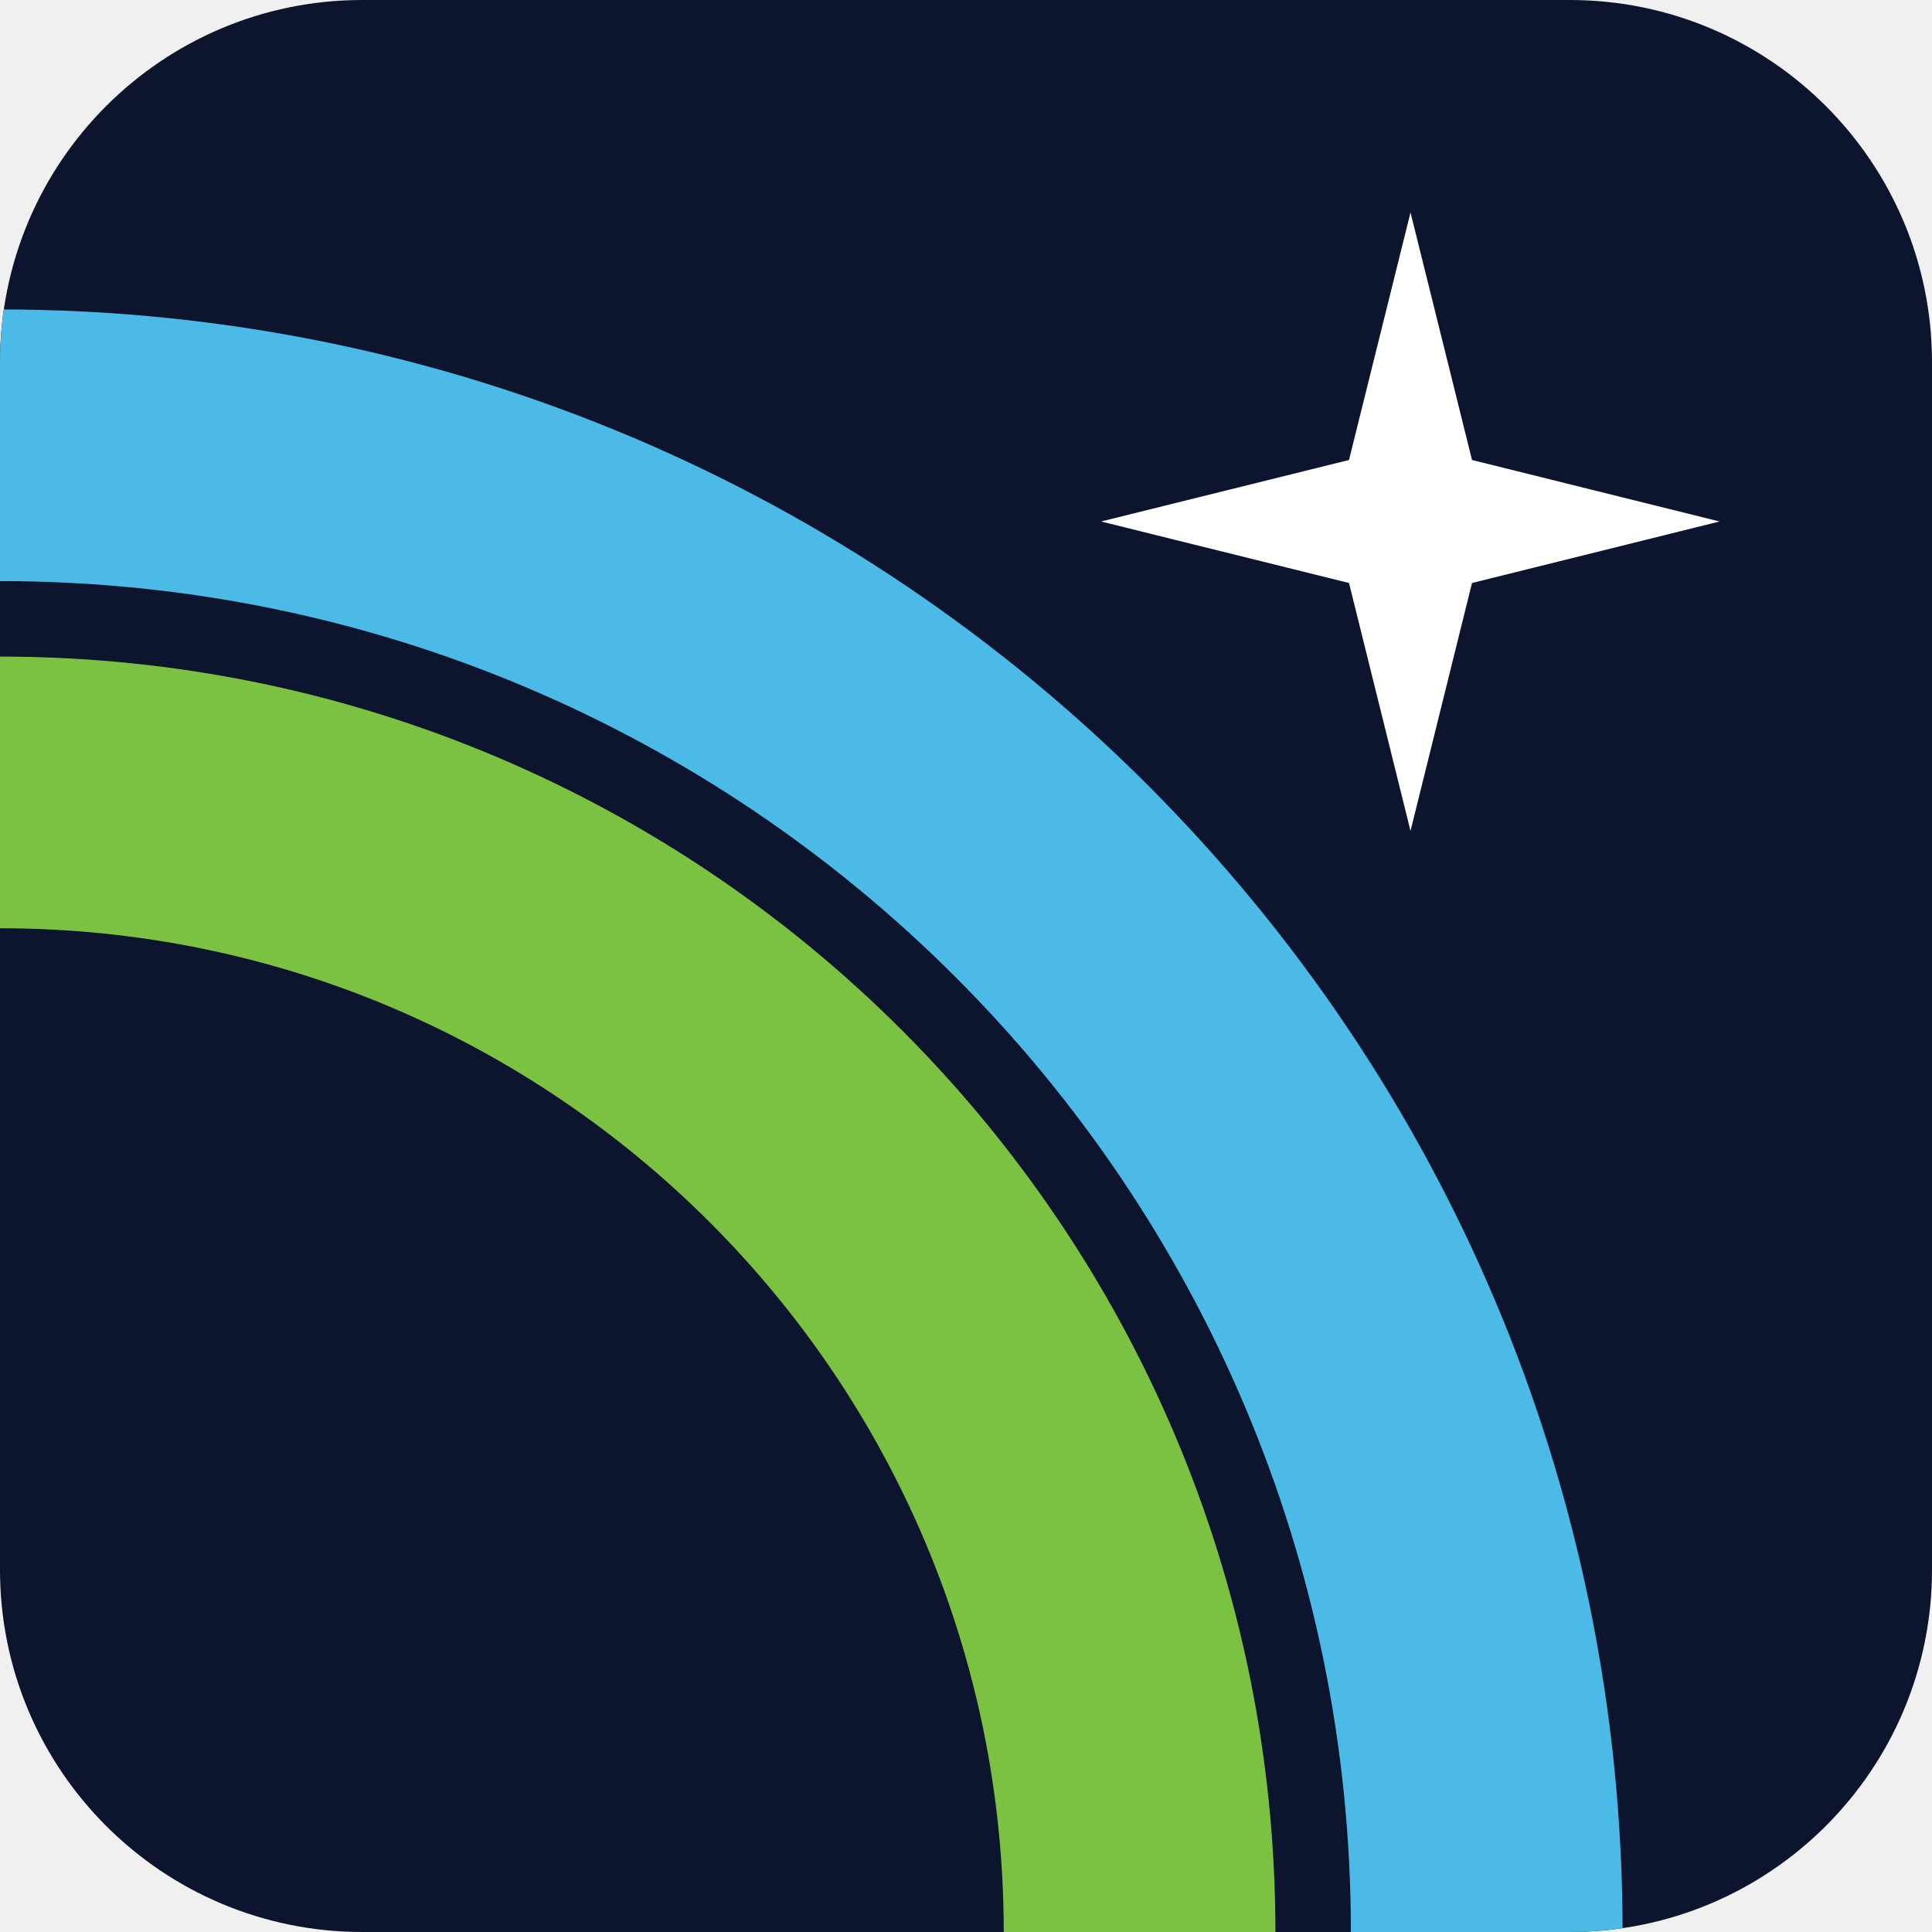
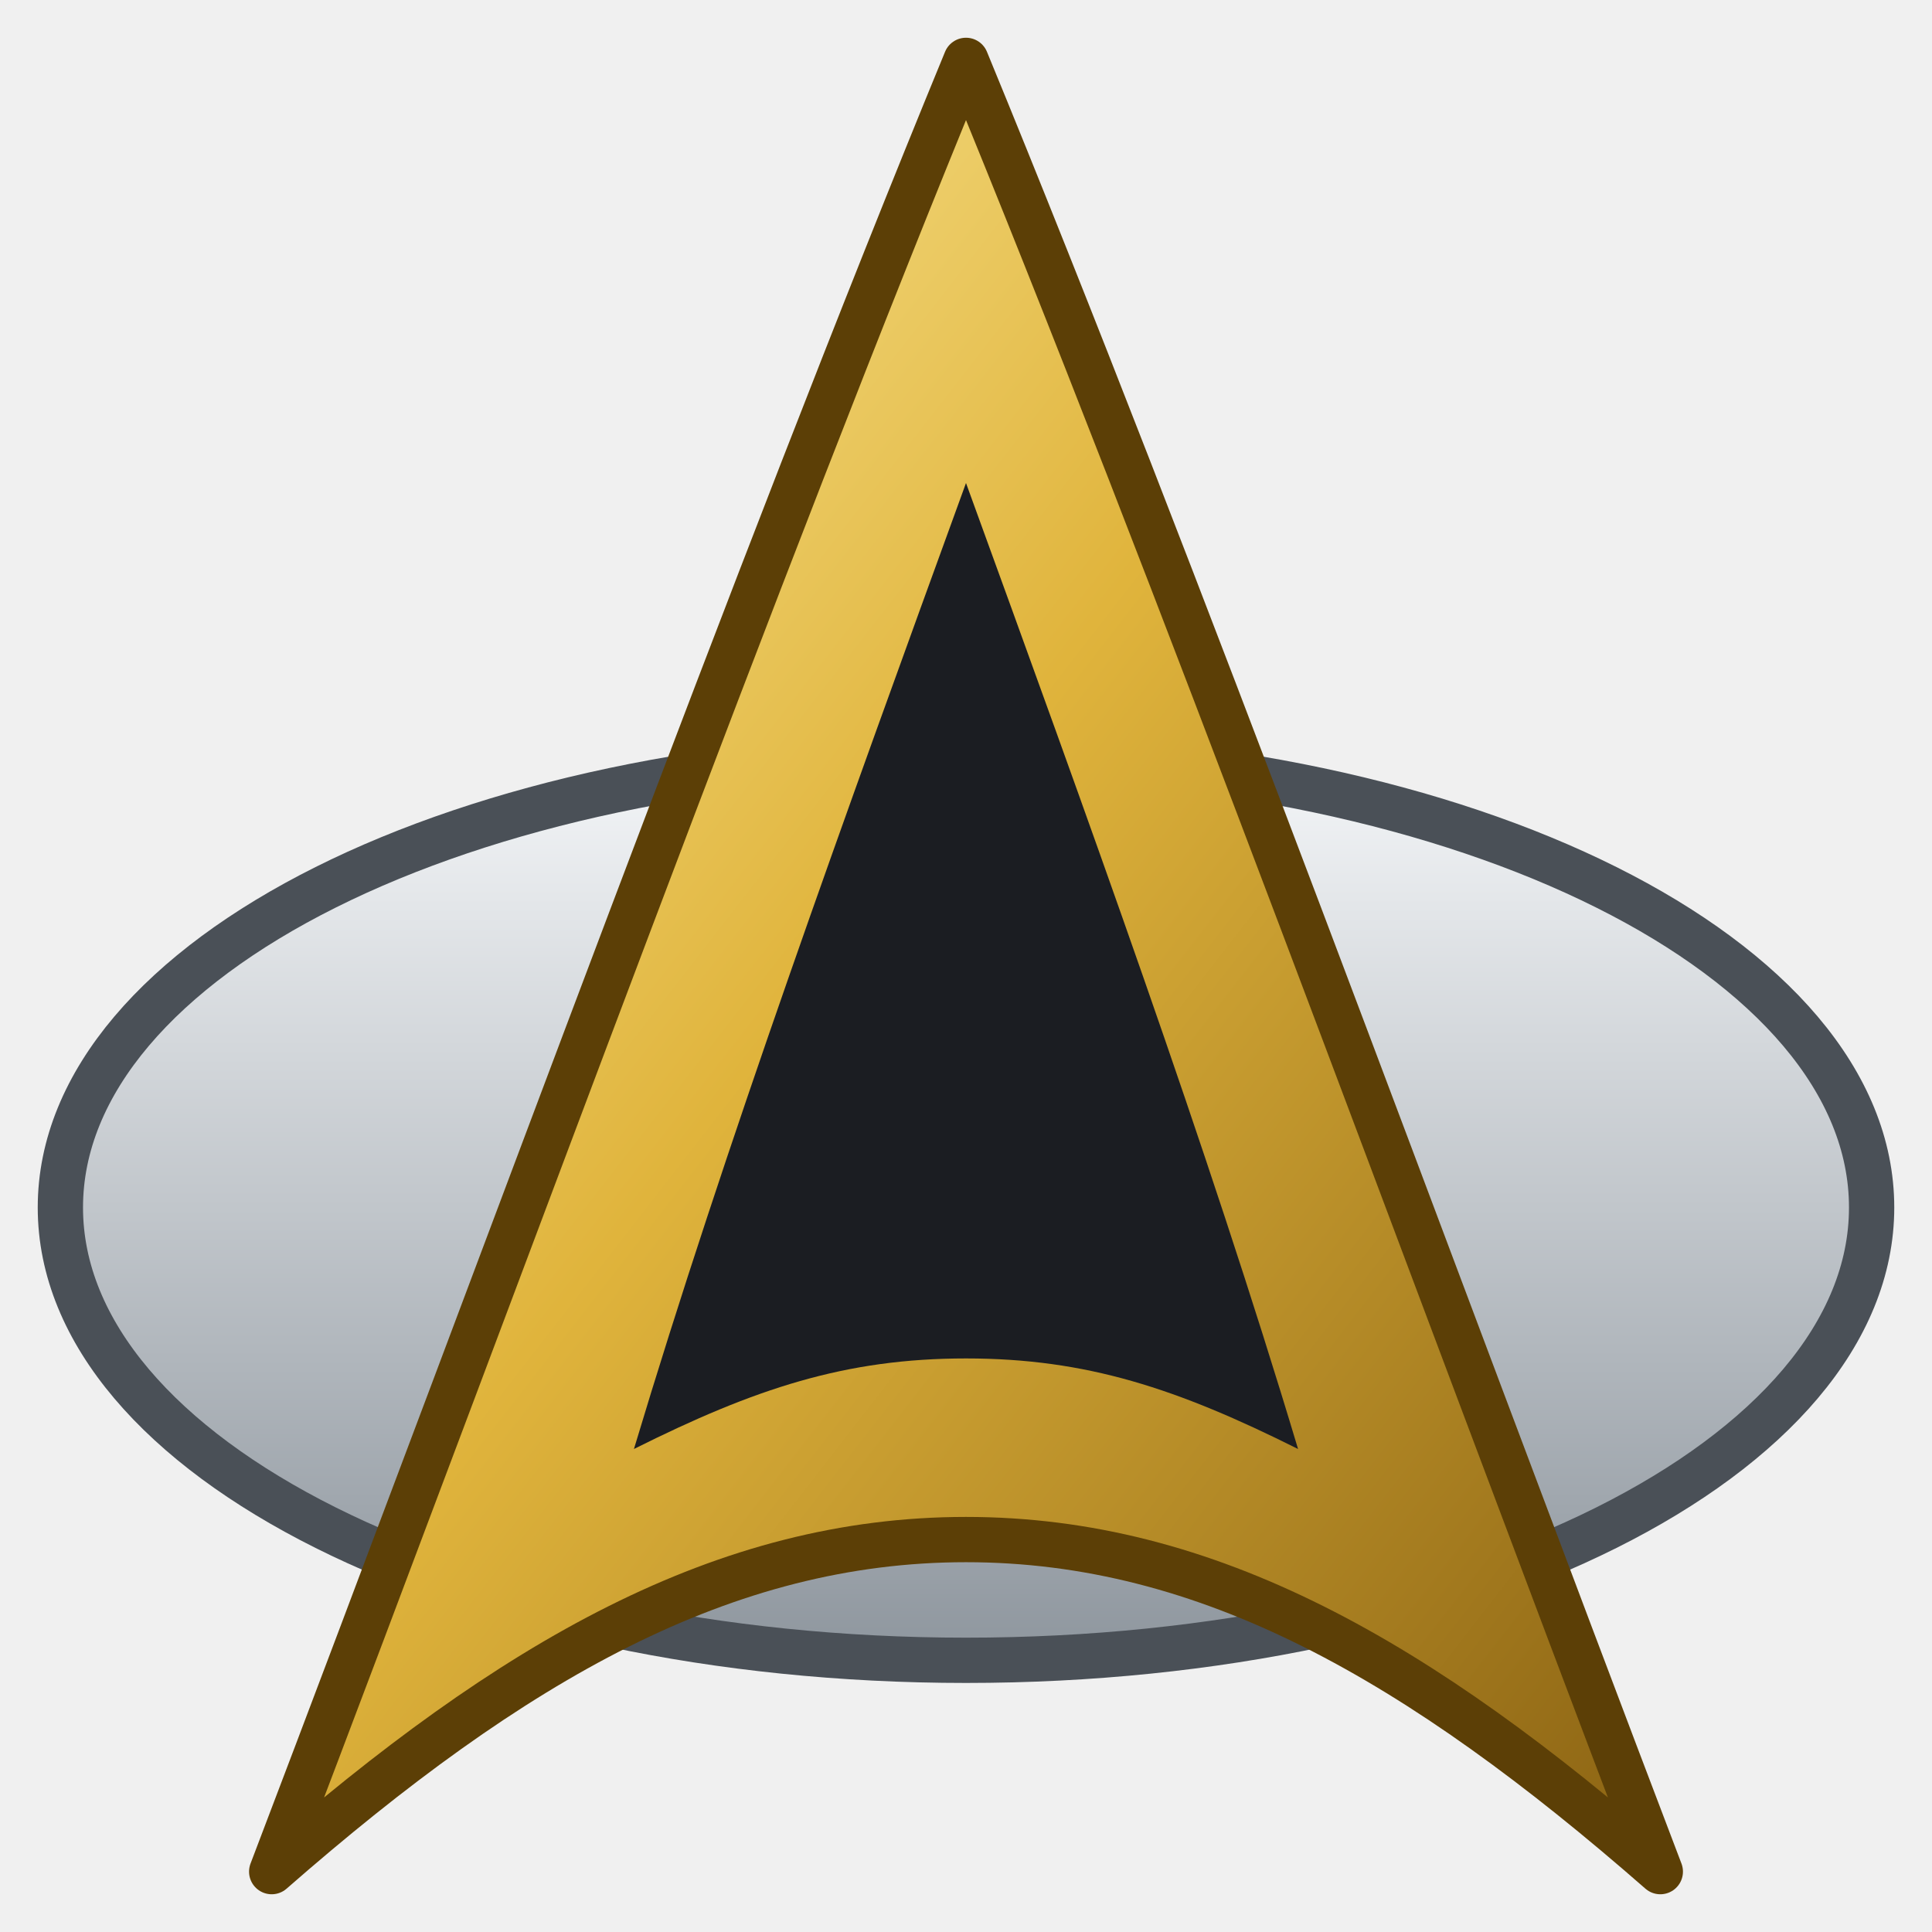
- <svg xmlns="http://www.w3.org/2000/svg" viewBox="0 0 512 512">
-   <rect width="512" height="512" rx="96" fill="#0D142E" />
-   <clipPath id="c">
-     <rect width="512" height="512" rx="96" />
-   </clipPath>
-   <g clip-path="url(#c)" fill="none">
-     <circle cx="0" cy="512" r="394" stroke="#4cbae6" stroke-width="72" />
-     <circle cx="0" cy="512" r="302" stroke="#7cc242" stroke-width="72" />
-   </g>
-   <polygon points="373.8,56.3 390.1,121.9 455.7,138.2 390.1,154.5 373.8,220.2 357.5,154.5 291.8,138.2 357.5,121.9" fill="#fff" />
+ <svg xmlns="http://www.w3.org/2000/svg" viewBox="0 0 64 64">
+   <defs>
+     <linearGradient id="g" x1="0" y1="0" x2="1" y2="1">
+       <stop offset="0" stop-color="#fff1a8" />
+       <stop offset=".45" stop-color="#e0b43c" />
+       <stop offset="1" stop-color="#8a6212" />
+     </linearGradient>
+     <linearGradient id="s" x1="0" y1="0" x2="0" y2="1">
+       <stop offset="0" stop-color="#f4f6f8" />
+       <stop offset="1" stop-color="#8e969e" />
+     </linearGradient>
+   </defs>
+   <ellipse cx="32" cy="40" rx="30" ry="15" fill="url(#s)" stroke="#4a5057" stroke-width="1.5" />
+   <path d="M32 2C39 19 47 41 55 62C47 55 40 51 32 51C24 51 17 55 9 62C17 41 25 19 32 2Z" fill="url(#g)" stroke="#5c3f06" stroke-width="1.5" stroke-linejoin="round" />
+   <path d="M32 16C36 27 40 38 43 48C39 46 36 45 32 45C28 45 25 46 21 48C24 38 28 27 32 16Z" fill="#1b1d22" />
</svg>
